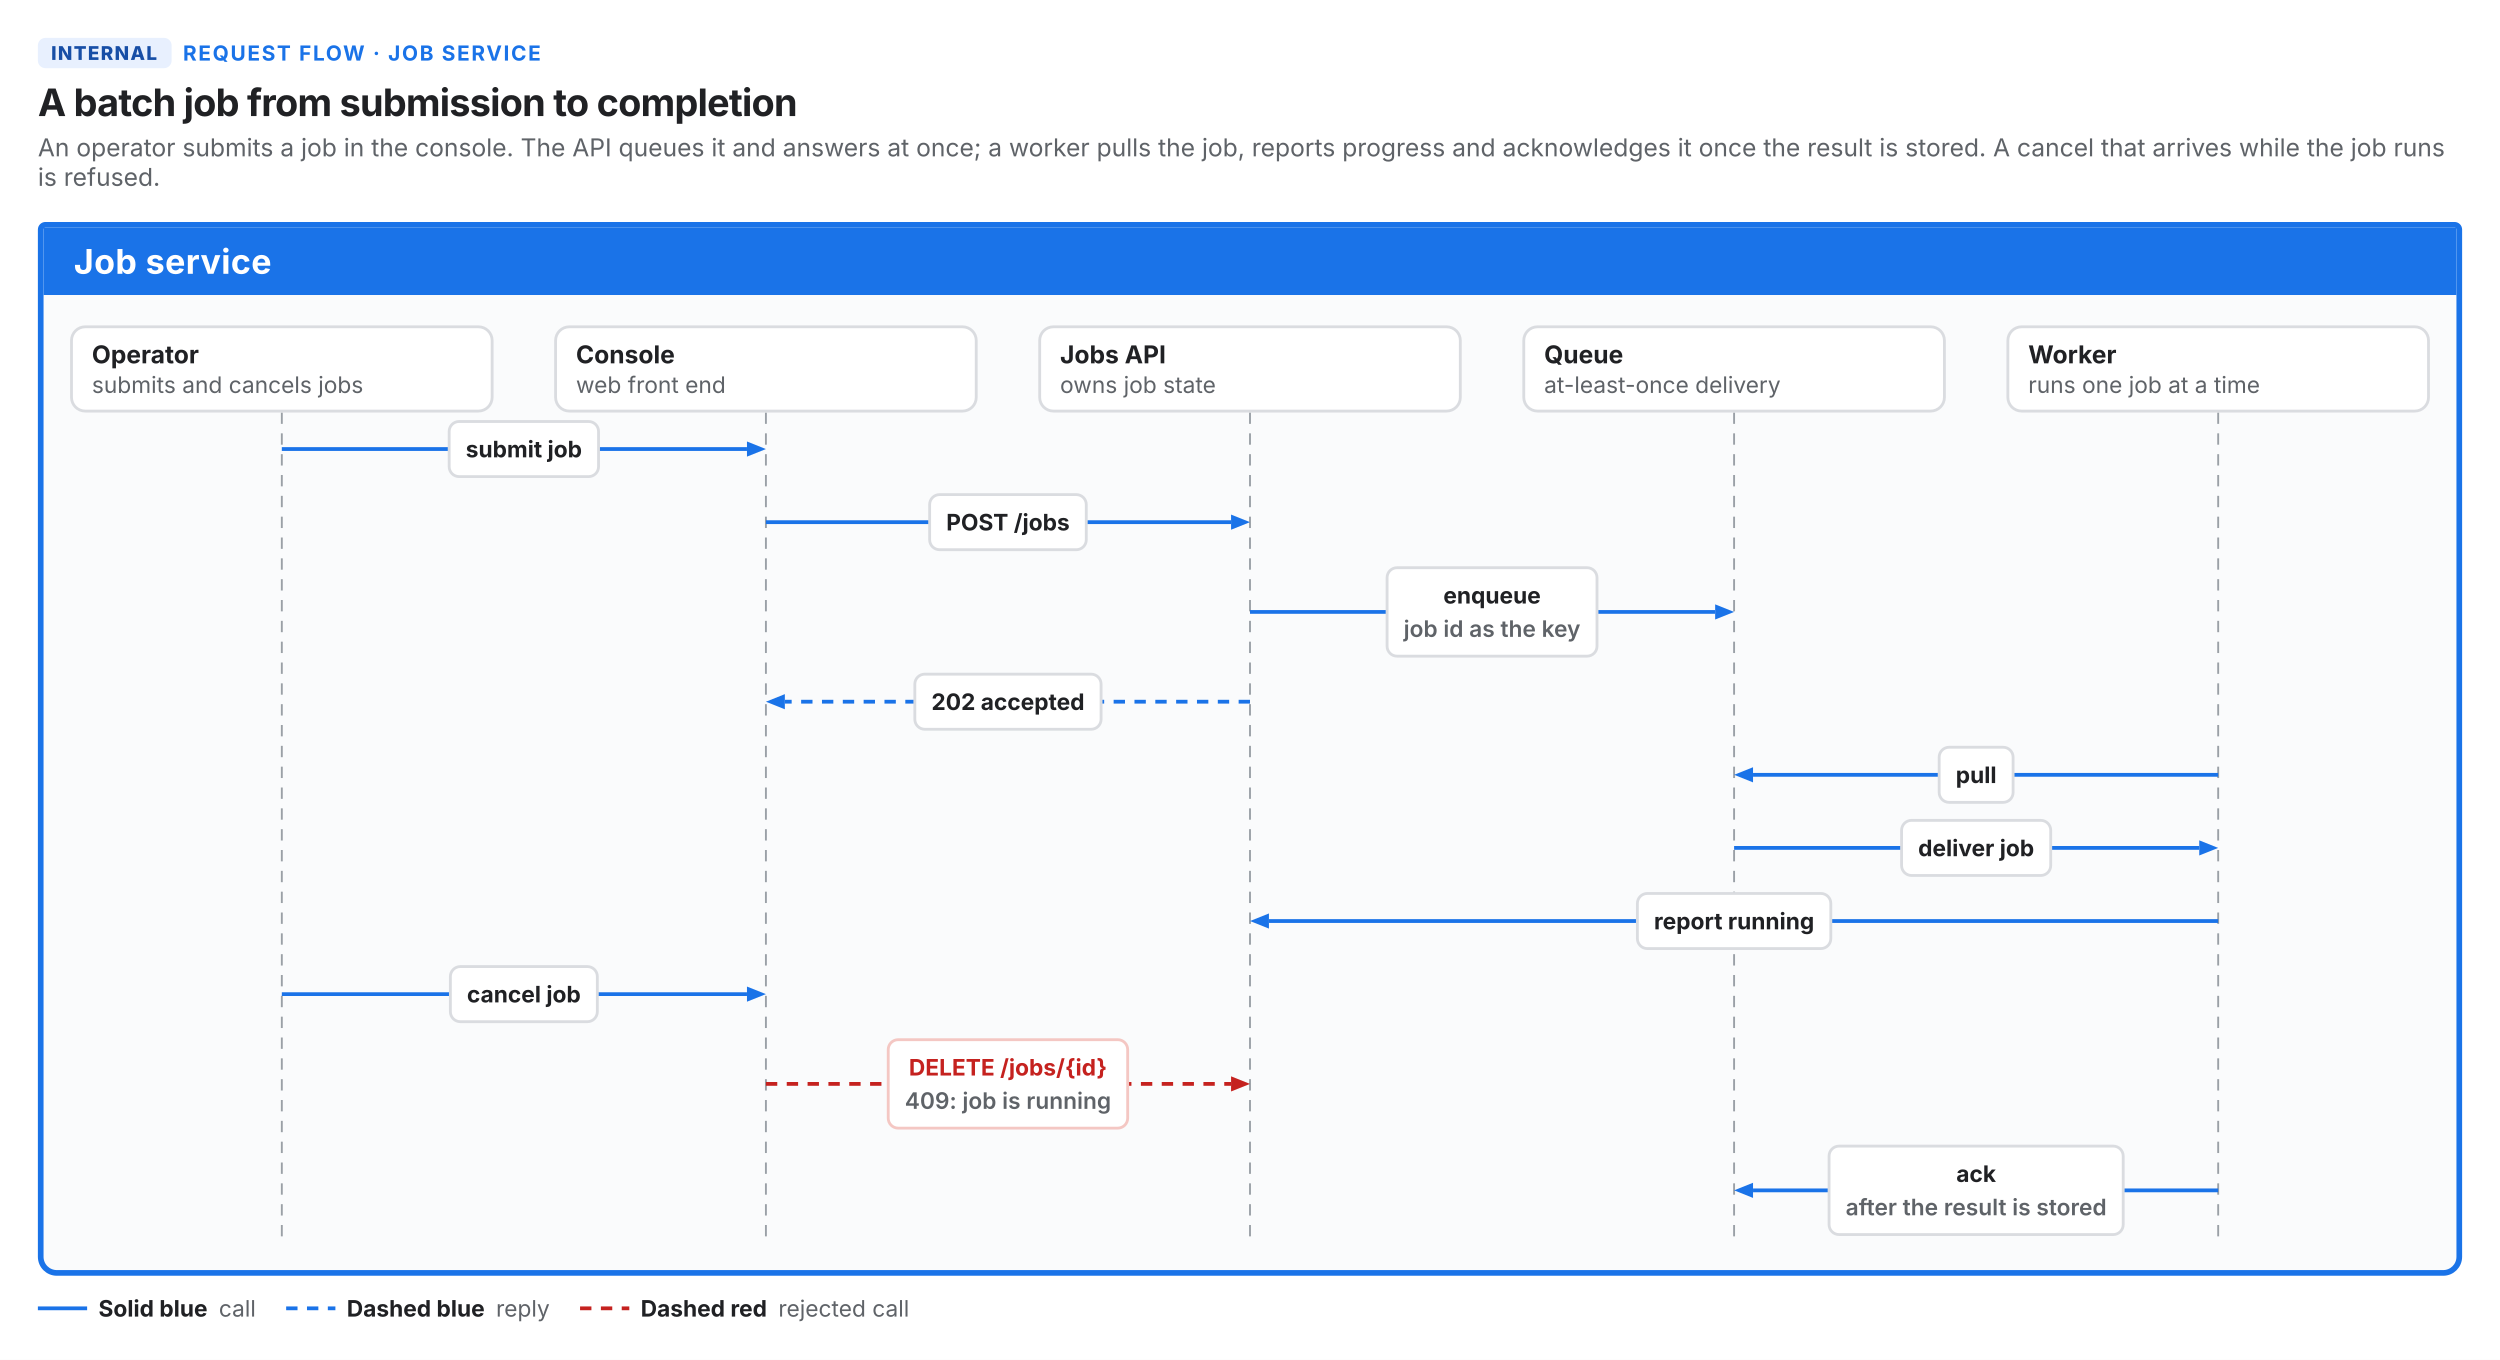
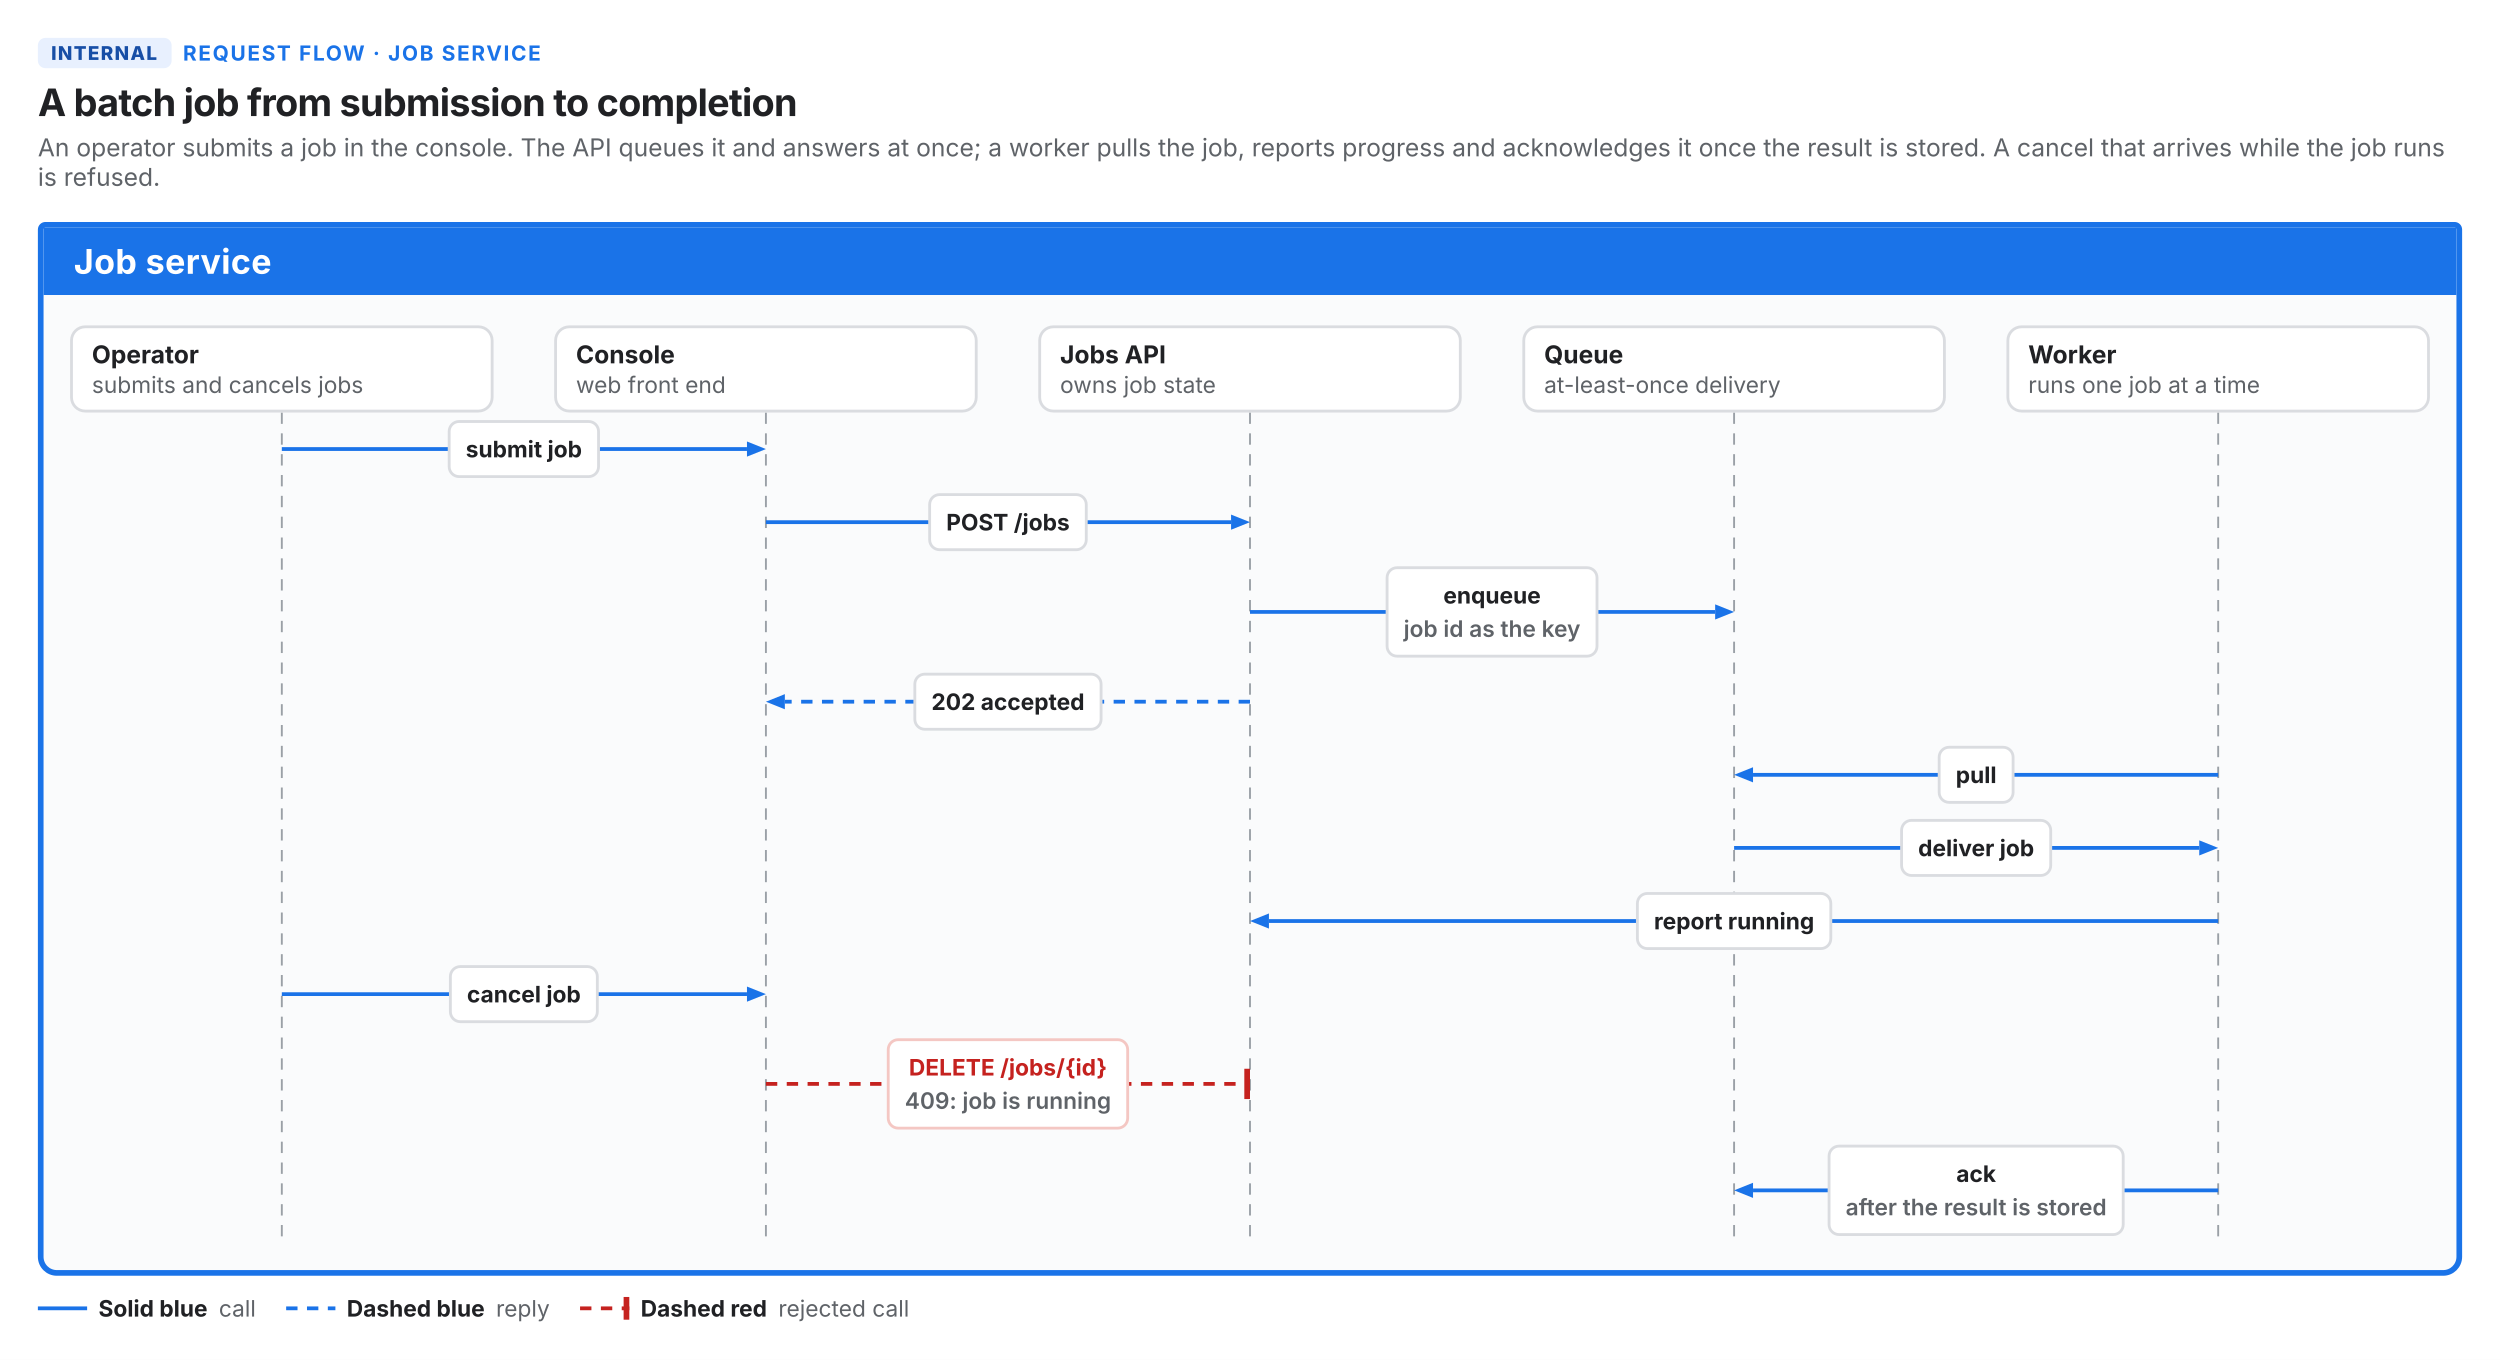
<svg xmlns="http://www.w3.org/2000/svg" width="1320" height="718" viewBox="0 0 1320 718">
  <rect x="0" y="0" width="1320" height="718" fill="#FFFFFF" />
  <defs>
    <marker id="arrow-center-blue" viewBox="0 0 10 8" refX="10" refY="4" markerWidth="10" markerHeight="8" markerUnits="userSpaceOnUse" orient="auto">
      <path d="M 0 0 L 10 4 L 0 8 Z" fill="#1A73E8" />
    </marker>
    <marker id="arrow-center-dash" viewBox="0 0 10 8" refX="10" refY="4" markerWidth="10" markerHeight="8" markerUnits="userSpaceOnUse" orient="auto">
      <path d="M 0 0 L 10 4 L 0 8 Z" fill="#1A73E8" />
-     </marker>
-     <marker id="arrow-center-deny" viewBox="0 0 10 8" refX="10" refY="4" markerWidth="10" markerHeight="8" markerUnits="userSpaceOnUse" orient="auto">
-       <path d="M 0 0 L 10 4 L 0 8 Z" fill="#C5221F" />
    </marker>
  </defs>
  <g data-id="" data-tag="Page">
    <g data-id="/kicker" data-tag="Kicker">
      <rect x="20" y="20" width="70.61" height="16" rx="4" fill="#E8F0FE" />
      <text x="27" y="31.64" xml:space="preserve" font-family="Inter" font-size="10" font-weight="800" letter-spacing="0.7" fill="#174EA6">INTERNAL</text>
      <text x="96.61" y="32" xml:space="preserve" font-family="Inter" font-size="11" font-weight="700" letter-spacing="0.88" fill="#1A73E8">REQUEST FLOW · JOB SERVICE</text>
    </g>
    <g data-id="/title" data-tag="Title">
      <text x="20" y="61.28" xml:space="preserve" font-family="Inter" font-size="20" font-weight="700" letter-spacing="-0.4" fill="#202124">A batch job from submission to completion</text>
    </g>
    <g data-id="/lede" data-tag="Lede">
      <text x="20" y="82.53" xml:space="preserve" font-family="Inter" font-size="13" font-weight="400" fill="#5F6368">An operator submits a job in the console. The API queues it and answers at once; a worker pulls the job, reports progress and acknowledges it once the result is stored. A cancel that arrives while the job runs</text>
      <text x="20" y="98.13" xml:space="preserve" font-family="Inter" font-size="13" font-weight="400" fill="#5F6368">is refused.</text>
    </g>
    <g data-id="/body" data-tag="Body">
      <g data-id="/body/0" data-tag="Zone" data-kind="system">
        <path d="M 24 117.2 H 1296 A 4 4 0 0 1 1300 121.2 V 663.6 A 10 10 0 0 1 1290 673.6 H 30 A 10 10 0 0 1 20 663.6 V 121.2 A 4 4 0 0 1 24 117.2 Z" fill="#FFFFFF" />
        <rect x="23" y="120.2" width="1274" height="35.6" fill="#1A73E8" />
        <rect x="23" y="155.8" width="1274" height="514.8" fill="#FAFBFC" />
        <path d="M 24 118.7 H 1296 A 2.5 2.5 0 0 1 1298.5 121.2 V 663.6 A 8.5 8.5 0 0 1 1290 672.1 H 30 A 8.5 8.5 0 0 1 21.5 663.6 V 121.2 A 2.5 2.5 0 0 1 24 118.7 Z" fill="none" stroke="#1A73E8" stroke-width="3" />
        <text x="39" y="144.55" xml:space="preserve" font-family="Inter" font-size="18" font-weight="700" letter-spacing="0.18" fill="#FFFFFF">Job service</text>
        <g data-id="/body/0/children/0" data-tag="Lanes">
          <line x1="148.8" y1="217.8" x2="148.8" y2="656.6" stroke="#9AA0A6" stroke-width="1" stroke-dasharray="6 5" />
          <line x1="404.4" y1="217.8" x2="404.4" y2="656.6" stroke="#9AA0A6" stroke-width="1" stroke-dasharray="6 5" />
          <line x1="660" y1="217.8" x2="660" y2="656.6" stroke="#9AA0A6" stroke-width="1" stroke-dasharray="6 5" />
          <line x1="915.6" y1="217.8" x2="915.6" y2="656.6" stroke="#9AA0A6" stroke-width="1" stroke-dasharray="6 5" />
          <line x1="1171.2" y1="217.8" x2="1171.2" y2="656.6" stroke="#9AA0A6" stroke-width="1" stroke-dasharray="6 5" />
          <g data-id="/body/0/children/0/children/0" data-tag="Pcard">
            <rect x="37.75" y="172.55" width="222.1" height="44.5" rx="7.25" fill="#FFFFFF" stroke="#DADCE0" stroke-width="1.5" />
            <text x="48.5" y="191.83" xml:space="preserve" font-family="Inter" font-size="13" font-weight="700" fill="#202124">Operator</text>
            <text x="48.5" y="207.47" xml:space="preserve" font-family="Inter" font-size="12" font-weight="400" fill="#5F6368">submits and cancels jobs</text>
          </g>
          <g data-id="/body/0/children/0/children/1" data-tag="Pcard">
            <rect x="293.35" y="172.55" width="222.1" height="44.5" rx="7.25" fill="#FFFFFF" stroke="#DADCE0" stroke-width="1.5" />
            <text x="304.1" y="191.83" xml:space="preserve" font-family="Inter" font-size="13" font-weight="700" fill="#202124">Console</text>
            <text x="304.1" y="207.47" xml:space="preserve" font-family="Inter" font-size="12" font-weight="400" fill="#5F6368">web front end</text>
          </g>
          <g data-id="/body/0/children/0/children/2" data-tag="Pcard">
            <rect x="548.95" y="172.55" width="222.1" height="44.5" rx="7.25" fill="#FFFFFF" stroke="#DADCE0" stroke-width="1.5" />
            <text x="559.7" y="191.83" xml:space="preserve" font-family="Inter" font-size="13" font-weight="700" fill="#202124">Jobs API</text>
            <text x="559.7" y="207.47" xml:space="preserve" font-family="Inter" font-size="12" font-weight="400" fill="#5F6368">owns job state</text>
          </g>
          <g data-id="/body/0/children/0/children/3" data-tag="Pcard">
            <rect x="804.55" y="172.55" width="222.1" height="44.5" rx="7.25" fill="#FFFFFF" stroke="#DADCE0" stroke-width="1.5" />
            <text x="815.3" y="191.83" xml:space="preserve" font-family="Inter" font-size="13" font-weight="700" fill="#202124">Queue</text>
            <text x="815.3" y="207.47" xml:space="preserve" font-family="Inter" font-size="12" font-weight="400" fill="#5F6368">at-least-once delivery</text>
          </g>
          <g data-id="/body/0/children/0/children/4" data-tag="Pcard">
            <rect x="1060.15" y="172.55" width="222.1" height="44.5" rx="7.25" fill="#FFFFFF" stroke="#DADCE0" stroke-width="1.5" />
            <text x="1070.9" y="191.83" xml:space="preserve" font-family="Inter" font-size="13" font-weight="700" fill="#202124">Worker</text>
            <text x="1070.9" y="207.47" xml:space="preserve" font-family="Inter" font-size="12" font-weight="400" fill="#5F6368">runs one job at a time</text>
          </g>
        </g>
      </g>
    </g>
    <g data-id="/legend" data-tag="Legend">
      <g data-id="/legend/0" data-tag="LegendEntry" data-kind="blue">
        <line x1="20" y1="690.8" x2="46" y2="690.8" stroke="#1A73E8" stroke-width="2" />
        <text x="52" y="695.17" xml:space="preserve" font-family="Inter" font-size="12" font-weight="700" fill="#202124">Solid blue</text>
        <text x="115.56" y="695.17" xml:space="preserve" font-family="Inter" font-size="12" font-weight="400" fill="#5F6368">call</text>
      </g>
      <g data-id="/legend/1" data-tag="LegendEntry" data-kind="dash">
        <line x1="151.09" y1="690.8" x2="177.09" y2="690.8" stroke="#1A73E8" stroke-width="2" stroke-dasharray="6 5" />
        <text x="183.09" y="695.17" xml:space="preserve" font-family="Inter" font-size="12" font-weight="700" fill="#202124">Dashed blue</text>
        <text x="261.9" y="695.17" xml:space="preserve" font-family="Inter" font-size="12" font-weight="400" fill="#5F6368">reply</text>
      </g>
      <g data-id="/legend/2" data-tag="LegendEntry" data-kind="deny">
        <line x1="306.27" y1="690.8" x2="332.27" y2="690.8" stroke="#C5221F" stroke-width="2" stroke-dasharray="6 5" />
+         <rect x="329.27" y="684.8" width="3" height="12" fill="#C5221F" />
        <text x="338.27" y="695.17" xml:space="preserve" font-family="Inter" font-size="12" font-weight="700" fill="#202124">Dashed red</text>
        <text x="410.96" y="695.17" xml:space="preserve" font-family="Inter" font-size="12" font-weight="400" fill="#5F6368">rejected call</text>
      </g>
    </g>
  </g>
  <g data-id="/links/0" data-tag="Link" data-kind="blue">
    <path d="M 148.8 237.1 L 394.4 237.1" fill="none" stroke="#1A73E8" stroke-width="2" stroke-linejoin="round" />
    <line x1="394.4" y1="237.1" x2="404.4" y2="237.1" stroke="none" marker-end="url(#arrow-center-blue)" />
    <rect x="237.16" y="222.55" width="78.87" height="29.1" rx="5.25" fill="#FFFFFF" stroke="#DADCE0" stroke-width="1.5" />
    <text x="245.91" y="241.47" xml:space="preserve" font-family="Inter" font-size="12" font-weight="700" fill="#202124">submit job</text>
  </g>
  <g data-id="/links/1" data-tag="Link" data-kind="blue">
    <path d="M 404.4 275.7 L 650 275.7" fill="none" stroke="#1A73E8" stroke-width="2" stroke-linejoin="round" />
    <line x1="650" y1="275.7" x2="660" y2="275.7" stroke="none" marker-end="url(#arrow-center-blue)" />
    <rect x="490.85" y="261.15" width="82.7" height="29.1" rx="5.25" fill="#FFFFFF" stroke="#DADCE0" stroke-width="1.5" />
    <text x="499.6" y="280.07" xml:space="preserve" font-family="Inter" font-size="12" font-weight="700" fill="#202124">POST /jobs</text>
  </g>
  <g data-id="/links/2" data-tag="Link" data-kind="blue">
    <path d="M 660 323.1 L 905.6 323.1" fill="none" stroke="#1A73E8" stroke-width="2" stroke-linejoin="round" />
    <line x1="905.6" y1="323.1" x2="915.6" y2="323.1" stroke="none" marker-end="url(#arrow-center-blue)" />
    <rect x="732.38" y="299.75" width="110.84" height="46.7" rx="5.25" fill="#FFFFFF" stroke="#DADCE0" stroke-width="1.5" />
    <text x="762.09" y="318.67" xml:space="preserve" font-family="Inter" font-size="12" font-weight="700" fill="#202124">enqueue</text>
    <text x="741.13" y="336.27" xml:space="preserve" font-family="Inter" font-size="12" font-weight="600" fill="#5F6368">job id as the key</text>
  </g>
  <g data-id="/links/3" data-tag="Link" data-kind="dash">
    <path d="M 660 370.5 L 414.4 370.5" fill="none" stroke="#1A73E8" stroke-width="2" stroke-dasharray="6 5" stroke-linejoin="round" />
    <line x1="414.4" y1="370.5" x2="404.4" y2="370.5" stroke="none" marker-end="url(#arrow-center-dash)" />
    <rect x="483.03" y="355.95" width="98.34" height="29.1" rx="5.25" fill="#FFFFFF" stroke="#DADCE0" stroke-width="1.5" />
    <text x="491.78" y="374.87" xml:space="preserve" font-family="Inter" font-size="12" font-weight="700" fill="#202124">202 accepted</text>
  </g>
  <g data-id="/links/4" data-tag="Link" data-kind="blue">
    <path d="M 1171.2 409.1 L 925.6 409.1" fill="none" stroke="#1A73E8" stroke-width="2" stroke-linejoin="round" />
    <line x1="925.6" y1="409.1" x2="915.6" y2="409.1" stroke="none" marker-end="url(#arrow-center-blue)" />
    <rect x="1023.88" y="394.55" width="39.04" height="29.1" rx="5.25" fill="#FFFFFF" stroke="#DADCE0" stroke-width="1.5" />
    <text x="1032.63" y="413.47" xml:space="preserve" font-family="Inter" font-size="12" font-weight="700" fill="#202124">pull</text>
  </g>
  <g data-id="/links/5" data-tag="Link" data-kind="blue">
    <path d="M 915.6 447.7 L 1161.2 447.7" fill="none" stroke="#1A73E8" stroke-width="2" stroke-linejoin="round" />
    <line x1="1161.2" y1="447.7" x2="1171.2" y2="447.7" stroke="none" marker-end="url(#arrow-center-blue)" />
    <rect x="1004.03" y="433.15" width="78.75" height="29.1" rx="5.25" fill="#FFFFFF" stroke="#DADCE0" stroke-width="1.5" />
    <text x="1012.78" y="452.07" xml:space="preserve" font-family="Inter" font-size="12" font-weight="700" fill="#202124">deliver job</text>
  </g>
  <g data-id="/links/6" data-tag="Link" data-kind="blue">
    <path d="M 1171.2 486.3 L 670 486.3" fill="none" stroke="#1A73E8" stroke-width="2" stroke-linejoin="round" />
    <line x1="670" y1="486.3" x2="660" y2="486.3" stroke="none" marker-end="url(#arrow-center-blue)" />
    <rect x="864.54" y="471.75" width="102.13" height="29.1" rx="5.25" fill="#FFFFFF" stroke="#DADCE0" stroke-width="1.5" />
    <text x="873.29" y="490.67" xml:space="preserve" font-family="Inter" font-size="12" font-weight="700" fill="#202124">report running</text>
  </g>
  <g data-id="/links/7" data-tag="Link" data-kind="blue">
    <path d="M 148.8 524.9 L 394.4 524.9" fill="none" stroke="#1A73E8" stroke-width="2" stroke-linejoin="round" />
    <line x1="394.4" y1="524.9" x2="404.4" y2="524.9" stroke="none" marker-end="url(#arrow-center-blue)" />
    <rect x="237.8" y="510.35" width="77.59" height="29.1" rx="5.25" fill="#FFFFFF" stroke="#DADCE0" stroke-width="1.5" />
    <text x="246.55" y="529.27" xml:space="preserve" font-family="Inter" font-size="12" font-weight="700" fill="#202124">cancel job</text>
  </g>
  <g data-id="/links/8" data-tag="Link" data-kind="deny">
-     <path d="M 404.4 572.3 L 650 572.3" fill="none" stroke="#C5221F" stroke-width="2" stroke-dasharray="6 5" stroke-linejoin="round" />
-     <line x1="650" y1="572.3" x2="660" y2="572.3" stroke="none" marker-end="url(#arrow-center-deny)" />
+     <path d="M 404.4 572.3 L 657 572.3" fill="none" stroke="#C5221F" stroke-width="2" stroke-dasharray="6 5" stroke-linejoin="round" />
+     <rect x="657" y="564.3" width="3" height="16" fill="#C5221F" />
    <rect x="468.98" y="548.95" width="126.43" height="46.7" rx="5.25" fill="#FFFFFF" stroke="#F4C7C3" stroke-width="1.5" />
    <text x="479.87" y="567.87" xml:space="preserve" font-family="Inter" font-size="12" font-weight="700" fill="#C5221F">DELETE /jobs/{id}</text>
    <text x="477.73" y="585.47" xml:space="preserve" font-family="Inter" font-size="12" font-weight="600" fill="#5F6368">409: job is running</text>
  </g>
  <g data-id="/links/9" data-tag="Link" data-kind="blue">
    <path d="M 1171.2 628.5 L 925.6 628.5" fill="none" stroke="#1A73E8" stroke-width="2" stroke-linejoin="round" />
    <line x1="925.6" y1="628.5" x2="915.6" y2="628.5" stroke="none" marker-end="url(#arrow-center-blue)" />
    <rect x="965.75" y="605.15" width="155.3" height="46.7" rx="5.25" fill="#FFFFFF" stroke="#DADCE0" stroke-width="1.5" />
    <text x="1032.91" y="624.07" xml:space="preserve" font-family="Inter" font-size="12" font-weight="700" fill="#202124">ack</text>
    <text x="974.5" y="641.67" xml:space="preserve" font-family="Inter" font-size="12" font-weight="600" fill="#5F6368">after the result is stored</text>
  </g>
</svg>
